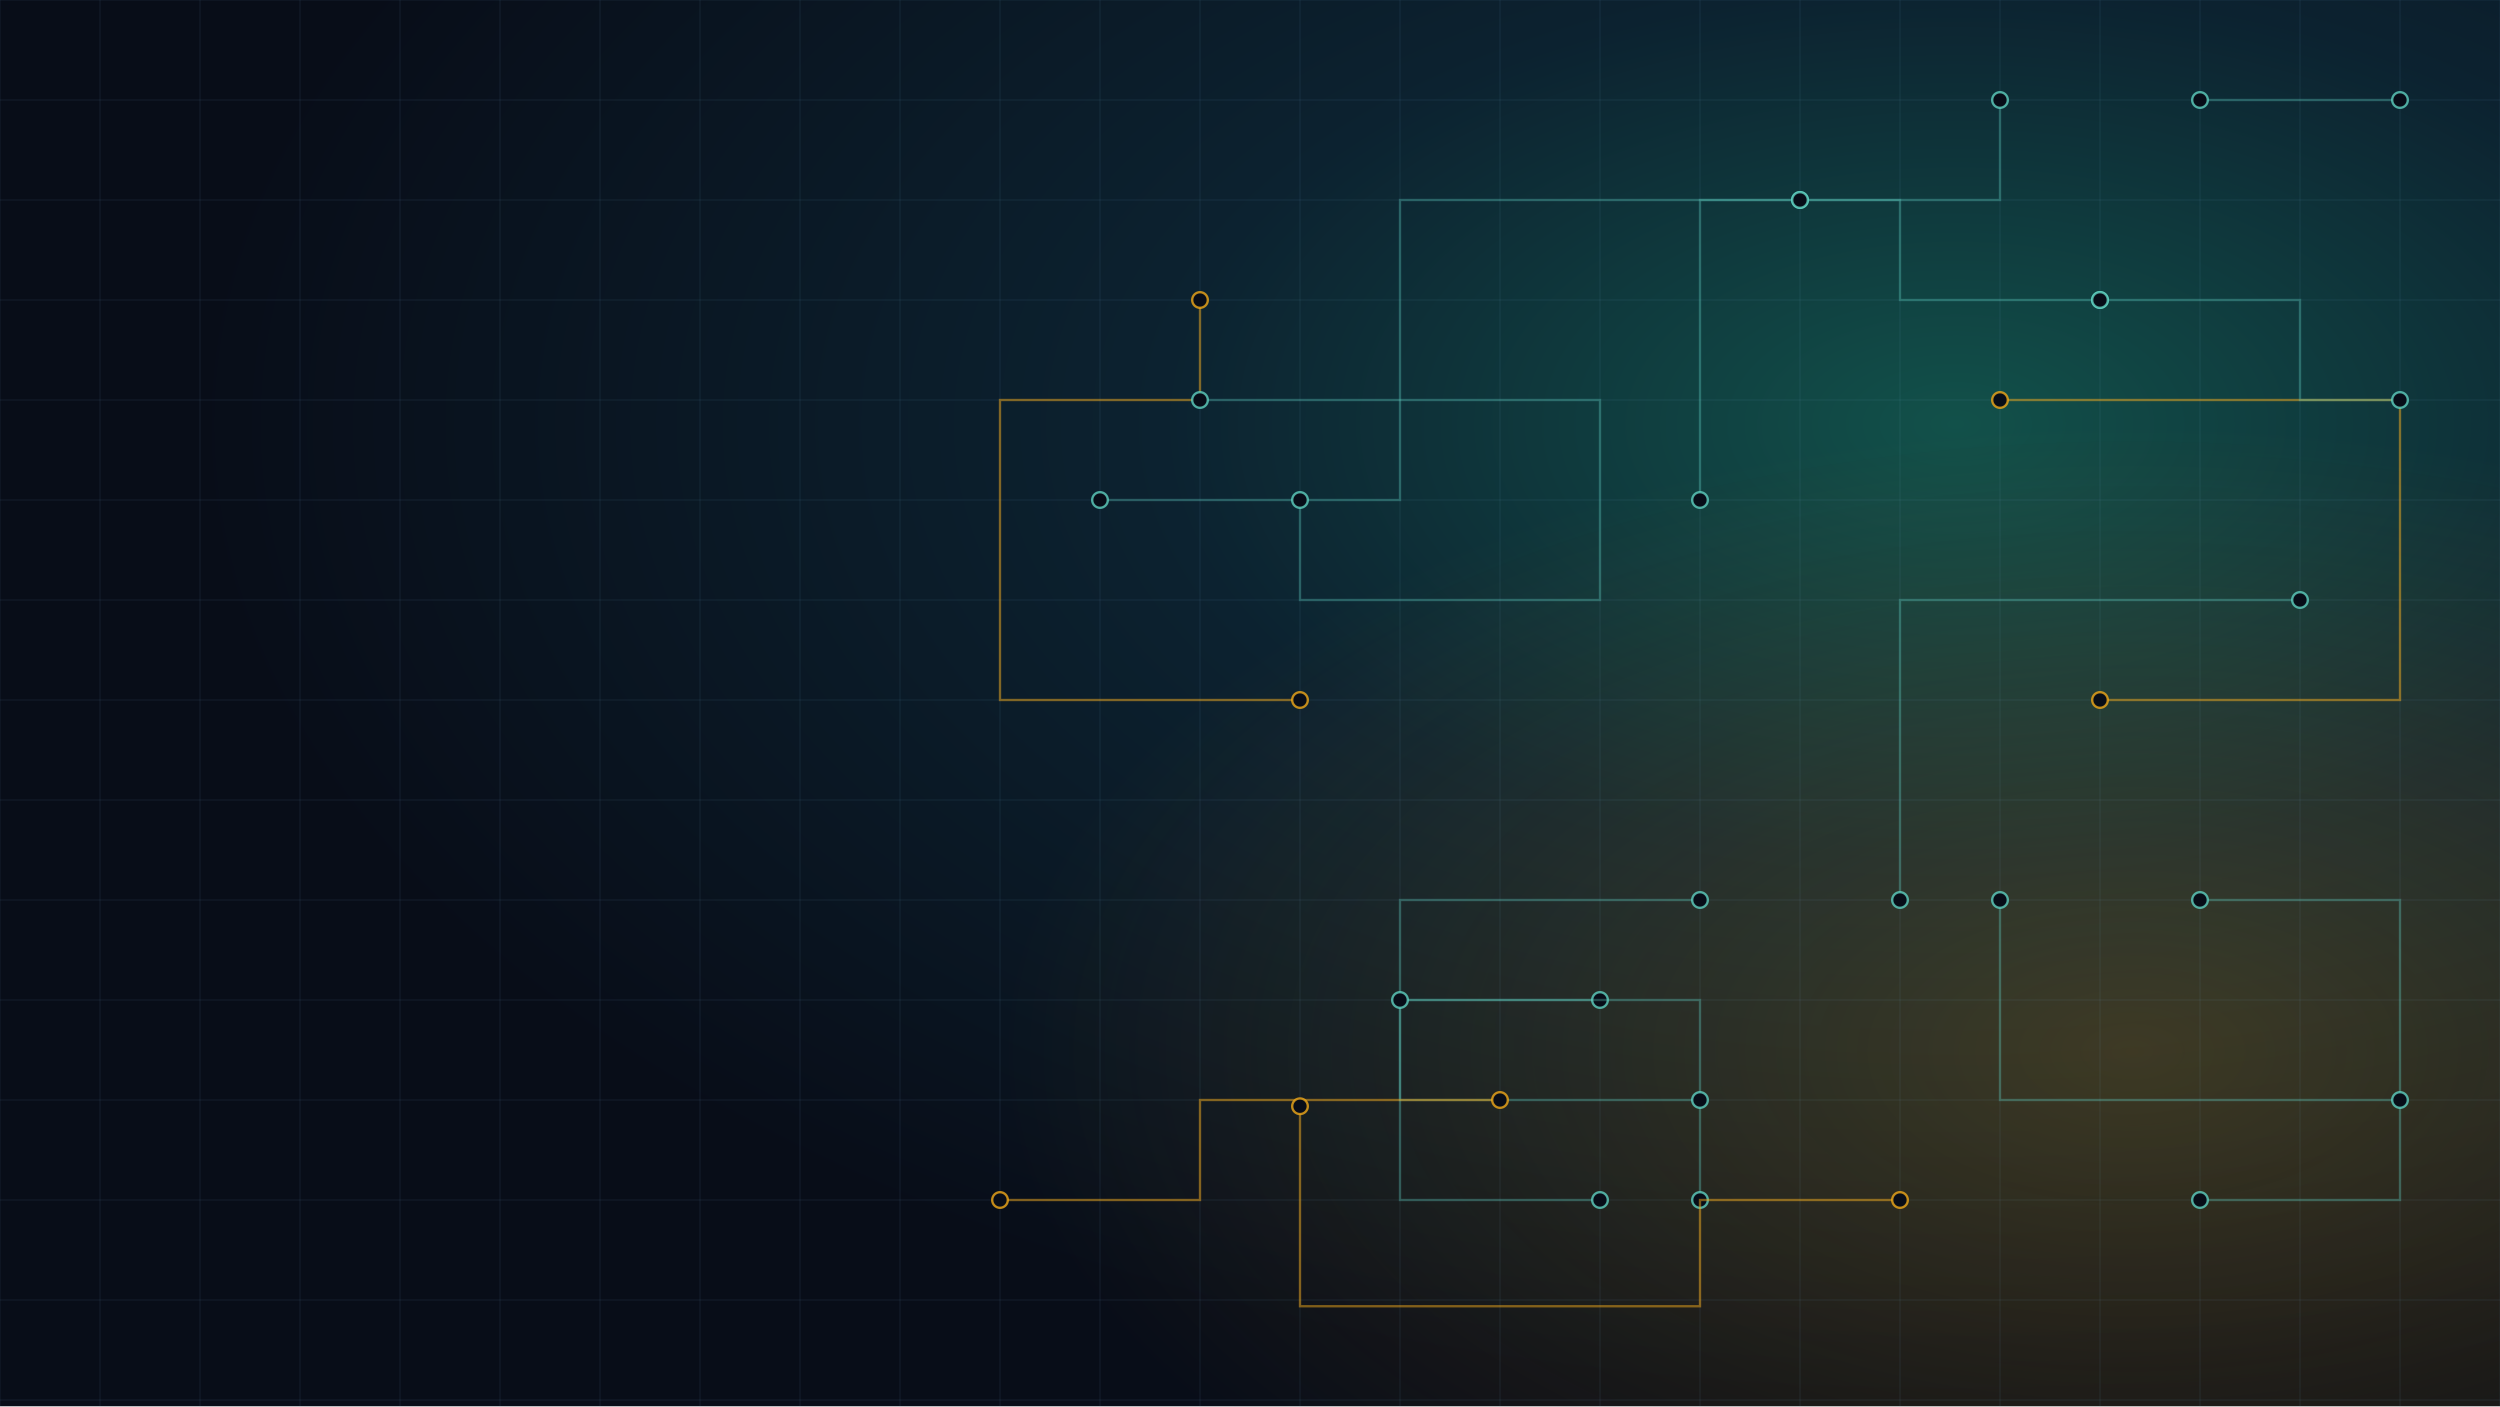
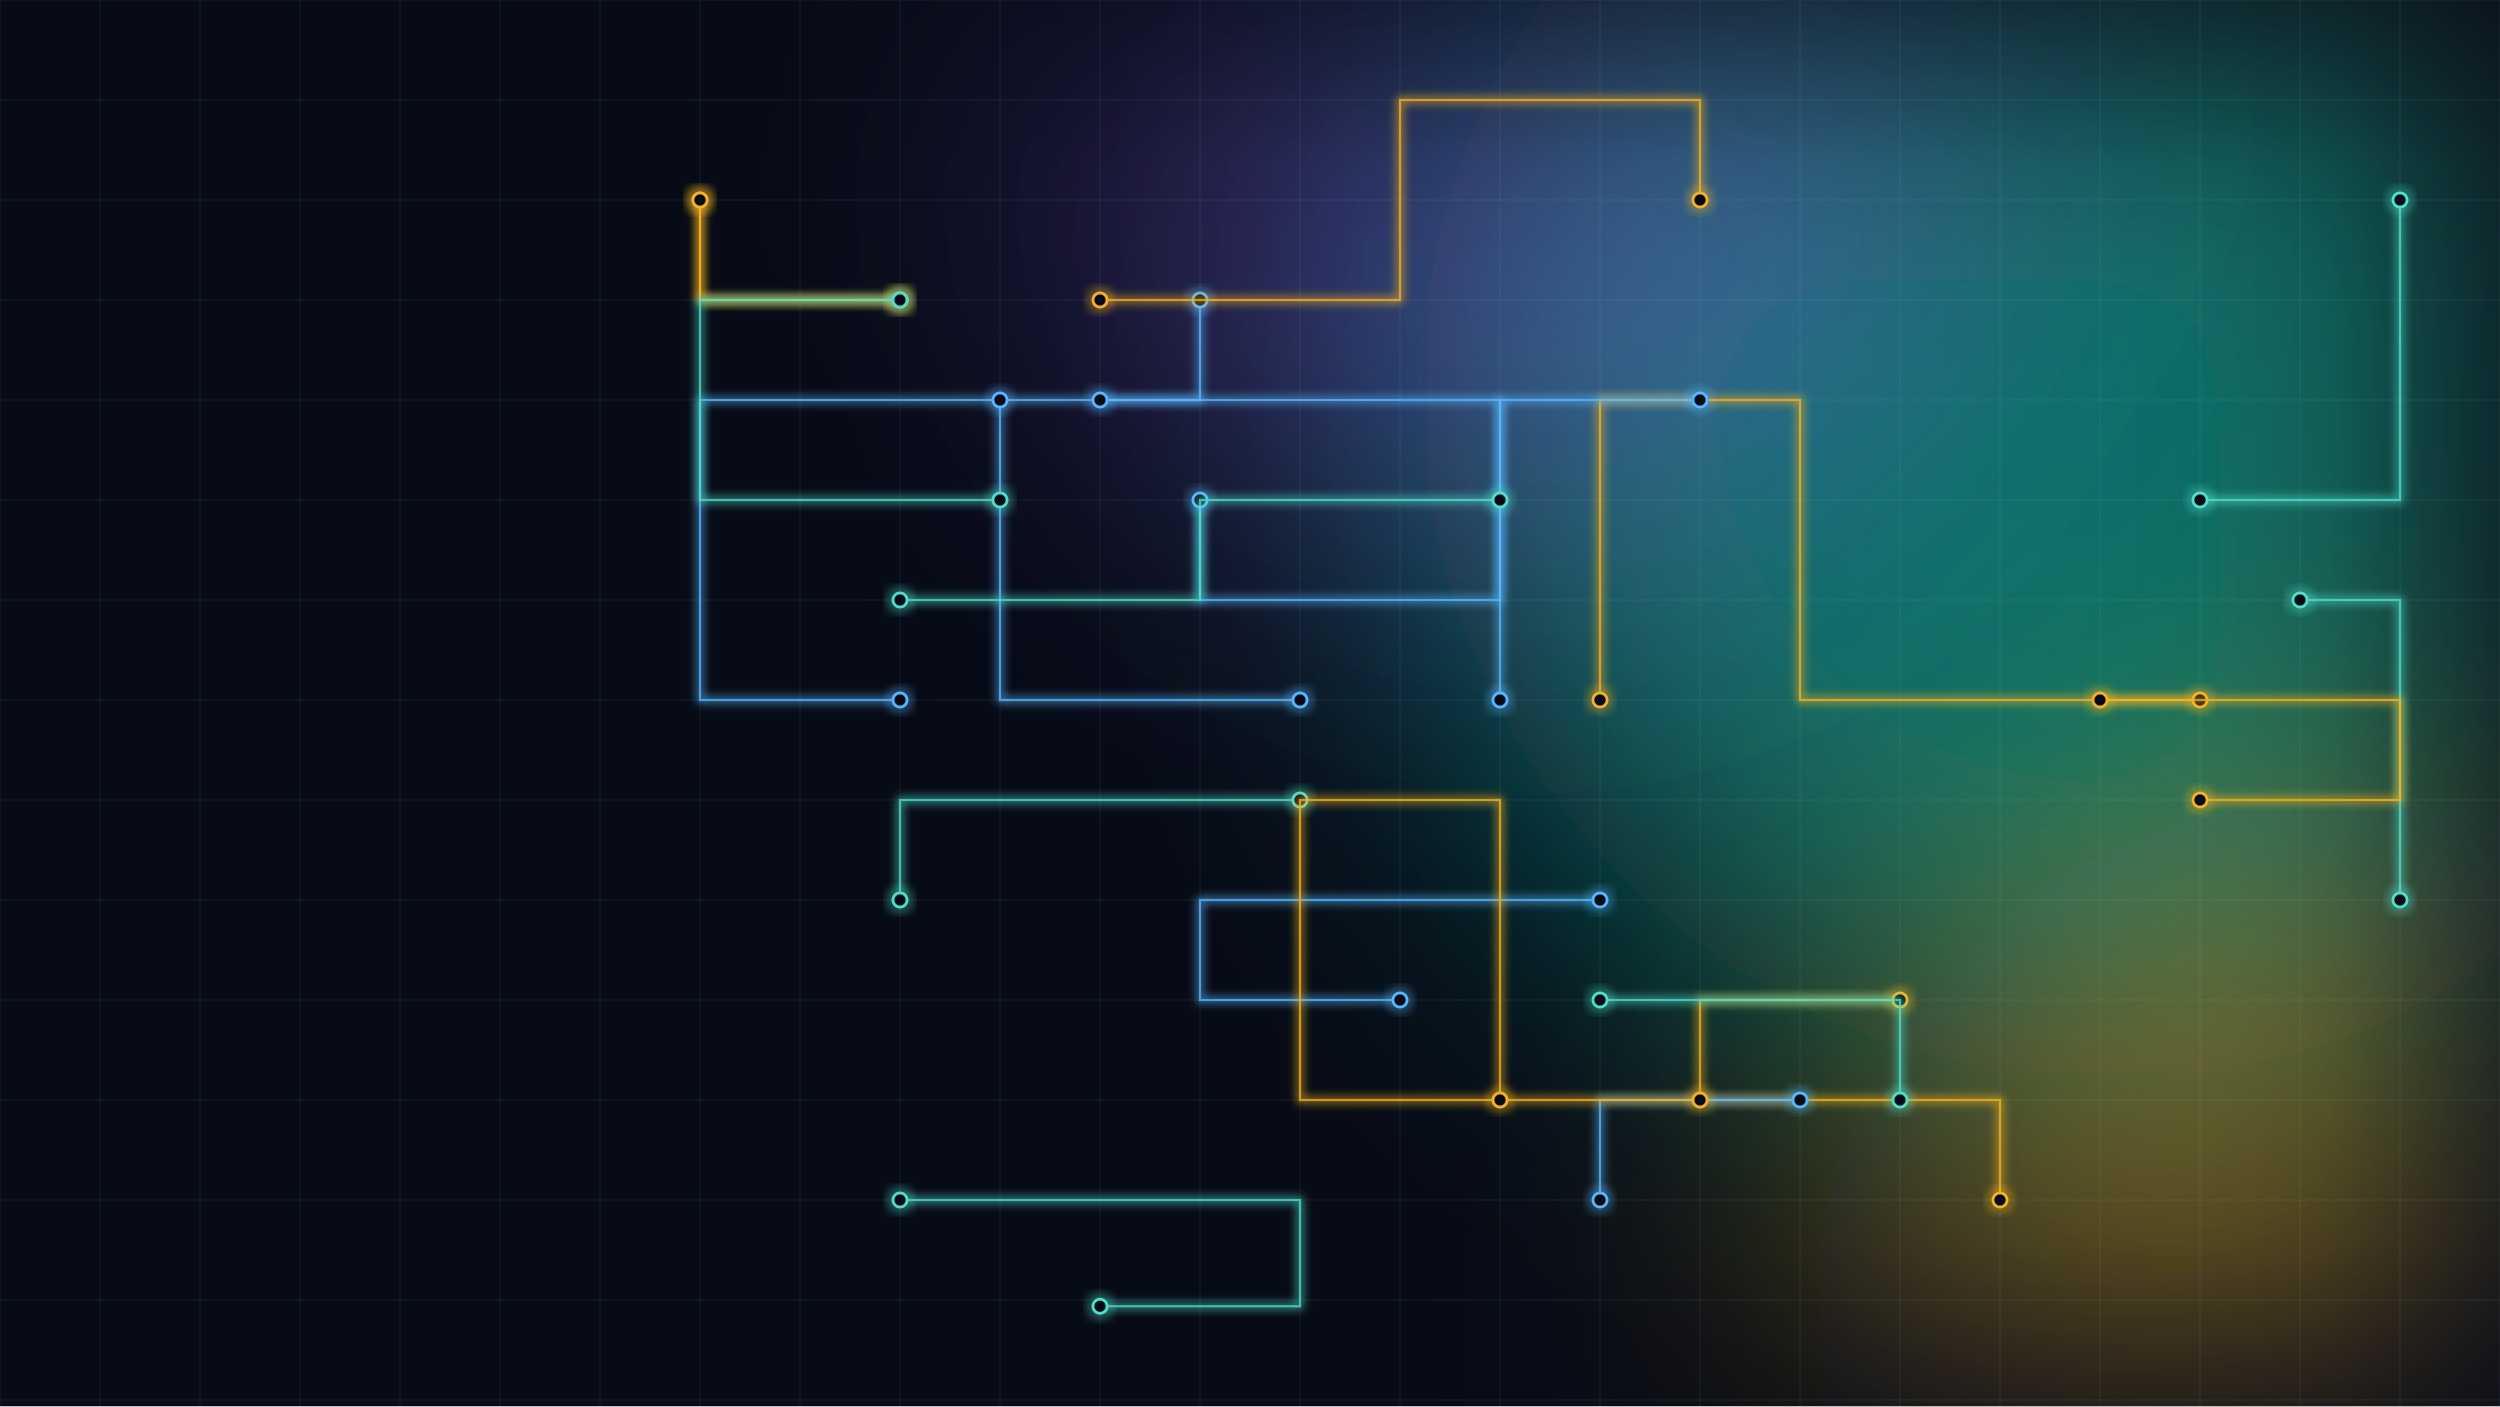
<svg xmlns="http://www.w3.org/2000/svg" viewBox="0 0 1600 900" preserveAspectRatio="xMidYMid slice">
  <defs>
-     <radialGradient id="g" cx="78%" cy="30%" r="70%">
-       <stop offset="0" stop-color="#12514a" />
-       <stop offset=".45" stop-color="#0c2230" />
-       <stop offset="1" stop-color="#080d18" />
-     </radialGradient>
-     <radialGradient id="a" cx="85%" cy="75%" r="45%">
-       <stop offset="0" stop-color="#f0a91a" stop-opacity=".22" />
-       <stop offset="1" stop-color="#f0a91a" stop-opacity="0" />
-     </radialGradient>
+     <filter id="b" x="-50%" y="-50%" width="200%" height="200%">
+       <feGaussianBlur stdDeviation="110" />
+     </filter>
+     <filter id="s">
+       <feGaussianBlur stdDeviation="3" />
+     </filter>
  </defs>
-   <rect width="1600" height="900" fill="url(#g)" />
-   <rect width="1600" height="900" fill="url(#a)" />
-   <path d="M0 0V900" stroke="#7fb8c9" stroke-opacity=".07" />
-   <path d="M64 0V900" stroke="#7fb8c9" stroke-opacity=".07" />
-   <path d="M128 0V900" stroke="#7fb8c9" stroke-opacity=".07" />
-   <path d="M192 0V900" stroke="#7fb8c9" stroke-opacity=".07" />
-   <path d="M256 0V900" stroke="#7fb8c9" stroke-opacity=".07" />
-   <path d="M320 0V900" stroke="#7fb8c9" stroke-opacity=".07" />
-   <path d="M384 0V900" stroke="#7fb8c9" stroke-opacity=".07" />
-   <path d="M448 0V900" stroke="#7fb8c9" stroke-opacity=".07" />
-   <path d="M512 0V900" stroke="#7fb8c9" stroke-opacity=".07" />
-   <path d="M576 0V900" stroke="#7fb8c9" stroke-opacity=".07" />
-   <path d="M640 0V900" stroke="#7fb8c9" stroke-opacity=".07" />
-   <path d="M704 0V900" stroke="#7fb8c9" stroke-opacity=".07" />
-   <path d="M768 0V900" stroke="#7fb8c9" stroke-opacity=".07" />
-   <path d="M832 0V900" stroke="#7fb8c9" stroke-opacity=".07" />
-   <path d="M896 0V900" stroke="#7fb8c9" stroke-opacity=".07" />
-   <path d="M960 0V900" stroke="#7fb8c9" stroke-opacity=".07" />
-   <path d="M1024 0V900" stroke="#7fb8c9" stroke-opacity=".07" />
-   <path d="M1088 0V900" stroke="#7fb8c9" stroke-opacity=".07" />
-   <path d="M1152 0V900" stroke="#7fb8c9" stroke-opacity=".07" />
-   <path d="M1216 0V900" stroke="#7fb8c9" stroke-opacity=".07" />
-   <path d="M1280 0V900" stroke="#7fb8c9" stroke-opacity=".07" />
-   <path d="M1344 0V900" stroke="#7fb8c9" stroke-opacity=".07" />
-   <path d="M1408 0V900" stroke="#7fb8c9" stroke-opacity=".07" />
-   <path d="M1472 0V900" stroke="#7fb8c9" stroke-opacity=".07" />
-   <path d="M1536 0V900" stroke="#7fb8c9" stroke-opacity=".07" />
-   <path d="M1600 0V900" stroke="#7fb8c9" stroke-opacity=".07" />
-   <path d="M0 0H1600" stroke="#7fb8c9" stroke-opacity=".07" />
-   <path d="M0 64H1600" stroke="#7fb8c9" stroke-opacity=".07" />
-   <path d="M0 128H1600" stroke="#7fb8c9" stroke-opacity=".07" />
-   <path d="M0 192H1600" stroke="#7fb8c9" stroke-opacity=".07" />
-   <path d="M0 256H1600" stroke="#7fb8c9" stroke-opacity=".07" />
-   <path d="M0 320H1600" stroke="#7fb8c9" stroke-opacity=".07" />
-   <path d="M0 384H1600" stroke="#7fb8c9" stroke-opacity=".07" />
-   <path d="M0 448H1600" stroke="#7fb8c9" stroke-opacity=".07" />
-   <path d="M0 512H1600" stroke="#7fb8c9" stroke-opacity=".07" />
-   <path d="M0 576H1600" stroke="#7fb8c9" stroke-opacity=".07" />
-   <path d="M0 640H1600" stroke="#7fb8c9" stroke-opacity=".07" />
-   <path d="M0 704H1600" stroke="#7fb8c9" stroke-opacity=".07" />
-   <path d="M0 768H1600" stroke="#7fb8c9" stroke-opacity=".07" />
-   <path d="M0 832H1600" stroke="#7fb8c9" stroke-opacity=".07" />
-   <path d="M0 896H1600" stroke="#7fb8c9" stroke-opacity=".07" />
-   <path d="M1344 448 L1536 448 L1536 256 L1280 256" fill="none" stroke="#f0a91a" stroke-opacity="0.5" stroke-width="1.5" />
-   <circle cx="1344" cy="448" r="5" fill="#080d18" stroke="#f0a91a" stroke-opacity=".8" stroke-width="1.5" />
-   <circle cx="1280" cy="256" r="5" fill="#080d18" stroke="#f0a91a" stroke-opacity=".8" stroke-width="1.5" />
-   <path d="M1024 768 L896 768 L896 576 L1088 576" fill="none" stroke="#5fd0c0" stroke-opacity="0.32" stroke-width="1.5" />
-   <circle cx="1024" cy="768" r="5" fill="#080d18" stroke="#5fd0c0" stroke-opacity=".8" stroke-width="1.5" />
-   <circle cx="1088" cy="576" r="5" fill="#080d18" stroke="#5fd0c0" stroke-opacity=".8" stroke-width="1.5" />
-   <path d="M1344 192 L1216 192 L1216 128 L1088 128 L1088 320" fill="none" stroke="#5fd0c0" stroke-opacity="0.32" stroke-width="1.5" />
-   <circle cx="1344" cy="192" r="5" fill="#080d18" stroke="#5fd0c0" stroke-opacity=".8" stroke-width="1.5" />
-   <circle cx="1088" cy="320" r="5" fill="#080d18" stroke="#5fd0c0" stroke-opacity=".8" stroke-width="1.5" />
-   <path d="M1024 640 L896 640 L896 704 L1088 704 L1088 768" fill="none" stroke="#5fd0c0" stroke-opacity="0.32" stroke-width="1.5" />
-   <circle cx="1024" cy="640" r="5" fill="#080d18" stroke="#5fd0c0" stroke-opacity=".8" stroke-width="1.5" />
-   <circle cx="1088" cy="768" r="5" fill="#080d18" stroke="#5fd0c0" stroke-opacity=".8" stroke-width="1.5" />
-   <path d="M896 640 L1088 640 L1088 704" fill="none" stroke="#5fd0c0" stroke-opacity="0.32" stroke-width="1.5" />
-   <circle cx="896" cy="640" r="5" fill="#080d18" stroke="#5fd0c0" stroke-opacity=".8" stroke-width="1.5" />
-   <circle cx="1088" cy="704" r="5" fill="#080d18" stroke="#5fd0c0" stroke-opacity=".8" stroke-width="1.5" />
-   <path d="M832 448 L640 448 L640 256 L768 256 L768 192" fill="none" stroke="#f0a91a" stroke-opacity="0.5" stroke-width="1.5" />
-   <circle cx="832" cy="448" r="5" fill="#080d18" stroke="#f0a91a" stroke-opacity=".8" stroke-width="1.5" />
-   <circle cx="768" cy="192" r="5" fill="#080d18" stroke="#f0a91a" stroke-opacity=".8" stroke-width="1.5" />
-   <path d="M1408 576 L1536 576 L1536 704 L1280 704 L1280 576" fill="none" stroke="#5fd0c0" stroke-opacity="0.32" stroke-width="1.5" />
-   <circle cx="1408" cy="576" r="5" fill="#080d18" stroke="#5fd0c0" stroke-opacity=".8" stroke-width="1.5" />
-   <circle cx="1280" cy="576" r="5" fill="#080d18" stroke="#5fd0c0" stroke-opacity=".8" stroke-width="1.5" />
-   <path d="M1152 128 L896 128 L896 320 L704 320" fill="none" stroke="#5fd0c0" stroke-opacity="0.32" stroke-width="1.5" />
-   <circle cx="1152" cy="128" r="5" fill="#080d18" stroke="#5fd0c0" stroke-opacity=".8" stroke-width="1.5" />
-   <circle cx="704" cy="320" r="5" fill="#080d18" stroke="#5fd0c0" stroke-opacity=".8" stroke-width="1.5" />
-   <path d="M1152 128 L1280 128 L1280 64" fill="none" stroke="#5fd0c0" stroke-opacity="0.32" stroke-width="1.5" />
-   <circle cx="1152" cy="128" r="5" fill="#080d18" stroke="#5fd0c0" stroke-opacity=".8" stroke-width="1.5" />
-   <circle cx="1280" cy="64" r="5" fill="#080d18" stroke="#5fd0c0" stroke-opacity=".8" stroke-width="1.5" />
-   <path d="M1344 192 L1472 192 L1472 256 L1536 256" fill="none" stroke="#5fd0c0" stroke-opacity="0.32" stroke-width="1.5" />
-   <circle cx="1344" cy="192" r="5" fill="#080d18" stroke="#5fd0c0" stroke-opacity=".8" stroke-width="1.5" />
-   <circle cx="1536" cy="256" r="5" fill="#080d18" stroke="#5fd0c0" stroke-opacity=".8" stroke-width="1.5" />
-   <path d="M960 704 L768 704 L768 768 L640 768" fill="none" stroke="#f0a91a" stroke-opacity="0.5" stroke-width="1.5" />
-   <circle cx="960" cy="704" r="5" fill="#080d18" stroke="#f0a91a" stroke-opacity=".8" stroke-width="1.5" />
-   <circle cx="640" cy="768" r="5" fill="#080d18" stroke="#f0a91a" stroke-opacity=".8" stroke-width="1.5" />
-   <path d="M1408 768 L1536 768 L1536 704" fill="none" stroke="#5fd0c0" stroke-opacity="0.32" stroke-width="1.5" />
-   <circle cx="1408" cy="768" r="5" fill="#080d18" stroke="#5fd0c0" stroke-opacity=".8" stroke-width="1.5" />
-   <circle cx="1536" cy="704" r="5" fill="#080d18" stroke="#5fd0c0" stroke-opacity=".8" stroke-width="1.5" />
-   <path d="M768 256 L1024 256 L1024 384 L832 384 L832 320" fill="none" stroke="#5fd0c0" stroke-opacity="0.32" stroke-width="1.5" />
-   <circle cx="768" cy="256" r="5" fill="#080d18" stroke="#5fd0c0" stroke-opacity=".8" stroke-width="1.5" />
-   <circle cx="832" cy="320" r="5" fill="#080d18" stroke="#5fd0c0" stroke-opacity=".8" stroke-width="1.5" />
-   <path d="M1408 64 L1536 64 L1536 64" fill="none" stroke="#5fd0c0" stroke-opacity="0.32" stroke-width="1.5" />
-   <circle cx="1408" cy="64" r="5" fill="#080d18" stroke="#5fd0c0" stroke-opacity=".8" stroke-width="1.5" />
-   <circle cx="1536" cy="64" r="5" fill="#080d18" stroke="#5fd0c0" stroke-opacity=".8" stroke-width="1.5" />
-   <path d="M1472 384 L1216 384 L1216 576" fill="none" stroke="#5fd0c0" stroke-opacity="0.32" stroke-width="1.5" />
-   <circle cx="1472" cy="384" r="5" fill="#080d18" stroke="#5fd0c0" stroke-opacity=".8" stroke-width="1.5" />
-   <circle cx="1216" cy="576" r="5" fill="#080d18" stroke="#5fd0c0" stroke-opacity=".8" stroke-width="1.5" />
-   <path d="M1216 768 L1088 768 L1088 836 L832 836 L832 708" fill="none" stroke="#f0a91a" stroke-opacity="0.5" stroke-width="1.5" />
-   <circle cx="1216" cy="768" r="5" fill="#080d18" stroke="#f0a91a" stroke-opacity=".8" stroke-width="1.5" />
-   <circle cx="832" cy="708" r="5" fill="#080d18" stroke="#f0a91a" stroke-opacity=".8" stroke-width="1.5" />
+   <rect width="1600" height="900" fill="#070b16" />
+   <circle cx="1350" cy="250" r="440" fill="#0f9a86" fill-opacity="0.7" filter="url(#b)" />
+   <circle cx="980" cy="60" r="300" fill="#8b5cf6" fill-opacity="0.35" filter="url(#b)" />
+   <circle cx="1500" cy="850" r="340" fill="#f5a81a" fill-opacity="0.42" filter="url(#b)" />
+   <path d="M0 0V900" stroke="#9fd8e6" stroke-opacity=".06" />
+   <path d="M64 0V900" stroke="#9fd8e6" stroke-opacity=".06" />
+   <path d="M128 0V900" stroke="#9fd8e6" stroke-opacity=".06" />
+   <path d="M192 0V900" stroke="#9fd8e6" stroke-opacity=".06" />
+   <path d="M256 0V900" stroke="#9fd8e6" stroke-opacity=".06" />
+   <path d="M320 0V900" stroke="#9fd8e6" stroke-opacity=".06" />
+   <path d="M384 0V900" stroke="#9fd8e6" stroke-opacity=".06" />
+   <path d="M448 0V900" stroke="#9fd8e6" stroke-opacity=".06" />
+   <path d="M512 0V900" stroke="#9fd8e6" stroke-opacity=".06" />
+   <path d="M576 0V900" stroke="#9fd8e6" stroke-opacity=".06" />
+   <path d="M640 0V900" stroke="#9fd8e6" stroke-opacity=".06" />
+   <path d="M704 0V900" stroke="#9fd8e6" stroke-opacity=".06" />
+   <path d="M768 0V900" stroke="#9fd8e6" stroke-opacity=".06" />
+   <path d="M832 0V900" stroke="#9fd8e6" stroke-opacity=".06" />
+   <path d="M896 0V900" stroke="#9fd8e6" stroke-opacity=".06" />
+   <path d="M960 0V900" stroke="#9fd8e6" stroke-opacity=".06" />
+   <path d="M1024 0V900" stroke="#9fd8e6" stroke-opacity=".06" />
+   <path d="M1088 0V900" stroke="#9fd8e6" stroke-opacity=".06" />
+   <path d="M1152 0V900" stroke="#9fd8e6" stroke-opacity=".06" />
+   <path d="M1216 0V900" stroke="#9fd8e6" stroke-opacity=".06" />
+   <path d="M1280 0V900" stroke="#9fd8e6" stroke-opacity=".06" />
+   <path d="M1344 0V900" stroke="#9fd8e6" stroke-opacity=".06" />
+   <path d="M1408 0V900" stroke="#9fd8e6" stroke-opacity=".06" />
+   <path d="M1472 0V900" stroke="#9fd8e6" stroke-opacity=".06" />
+   <path d="M1536 0V900" stroke="#9fd8e6" stroke-opacity=".06" />
+   <path d="M1600 0V900" stroke="#9fd8e6" stroke-opacity=".06" />
+   <path d="M0 0H1600" stroke="#9fd8e6" stroke-opacity=".06" />
+   <path d="M0 64H1600" stroke="#9fd8e6" stroke-opacity=".06" />
+   <path d="M0 128H1600" stroke="#9fd8e6" stroke-opacity=".06" />
+   <path d="M0 192H1600" stroke="#9fd8e6" stroke-opacity=".06" />
+   <path d="M0 256H1600" stroke="#9fd8e6" stroke-opacity=".06" />
+   <path d="M0 320H1600" stroke="#9fd8e6" stroke-opacity=".06" />
+   <path d="M0 384H1600" stroke="#9fd8e6" stroke-opacity=".06" />
+   <path d="M0 448H1600" stroke="#9fd8e6" stroke-opacity=".06" />
+   <path d="M0 512H1600" stroke="#9fd8e6" stroke-opacity=".06" />
+   <path d="M0 576H1600" stroke="#9fd8e6" stroke-opacity=".06" />
+   <path d="M0 640H1600" stroke="#9fd8e6" stroke-opacity=".06" />
+   <path d="M0 704H1600" stroke="#9fd8e6" stroke-opacity=".06" />
+   <path d="M0 768H1600" stroke="#9fd8e6" stroke-opacity=".06" />
+   <path d="M0 832H1600" stroke="#9fd8e6" stroke-opacity=".06" />
+   <path d="M0 896H1600" stroke="#9fd8e6" stroke-opacity=".06" />
+   <path d="M1408 448 L1152 448 L1152 256 L1024 256 L1024 448" fill="none" stroke="#f5b324" stroke-opacity=".9" stroke-width="3" filter="url(#s)" />
+   <path d="M1408 448 L1152 448 L1152 256 L1024 256 L1024 448" fill="none" stroke="#f5b324" stroke-opacity=".75" stroke-width="1.4" />
+   <circle cx="1408" cy="448" r="9" fill="#f5b324" fill-opacity=".35" filter="url(#s)" />
+   <circle cx="1408" cy="448" r="4.5" fill="#070b16" stroke="#f5b324" stroke-width="1.8" />
+   <circle cx="1024" cy="448" r="9" fill="#f5b324" fill-opacity=".35" filter="url(#s)" />
+   <circle cx="1024" cy="448" r="4.5" fill="#070b16" stroke="#f5b324" stroke-width="1.8" />
+   <path d="M1472 384 L1536 384 L1536 576" fill="none" stroke="#4fe0cc" stroke-opacity=".9" stroke-width="3" filter="url(#s)" />
+   <path d="M1472 384 L1536 384 L1536 576" fill="none" stroke="#4fe0cc" stroke-opacity=".75" stroke-width="1.4" />
+   <circle cx="1472" cy="384" r="9" fill="#4fe0cc" fill-opacity=".35" filter="url(#s)" />
+   <circle cx="1472" cy="384" r="4.5" fill="#070b16" stroke="#4fe0cc" stroke-width="1.8" />
+   <circle cx="1536" cy="576" r="9" fill="#4fe0cc" fill-opacity=".35" filter="url(#s)" />
+   <circle cx="1536" cy="576" r="4.5" fill="#070b16" stroke="#4fe0cc" stroke-width="1.8" />
+   <path d="M896 640 L768 640 L768 576 L1024 576" fill="none" stroke="#58b8ff" stroke-opacity=".9" stroke-width="3" filter="url(#s)" />
+   <path d="M896 640 L768 640 L768 576 L1024 576" fill="none" stroke="#58b8ff" stroke-opacity=".75" stroke-width="1.4" />
+   <circle cx="896" cy="640" r="9" fill="#58b8ff" fill-opacity=".35" filter="url(#s)" />
+   <circle cx="896" cy="640" r="4.5" fill="#070b16" stroke="#58b8ff" stroke-width="1.8" />
+   <circle cx="1024" cy="576" r="9" fill="#58b8ff" fill-opacity=".35" filter="url(#s)" />
+   <circle cx="1024" cy="576" r="4.5" fill="#070b16" stroke="#58b8ff" stroke-width="1.8" />
+   <path d="M1216 640 L1088 640 L1088 704 L1280 704 L1280 768" fill="none" stroke="#f5b324" stroke-opacity=".9" stroke-width="3" filter="url(#s)" />
+   <path d="M1216 640 L1088 640 L1088 704 L1280 704 L1280 768" fill="none" stroke="#f5b324" stroke-opacity=".75" stroke-width="1.4" />
+   <circle cx="1216" cy="640" r="9" fill="#f5b324" fill-opacity=".35" filter="url(#s)" />
+   <circle cx="1216" cy="640" r="4.5" fill="#070b16" stroke="#f5b324" stroke-width="1.8" />
+   <circle cx="1280" cy="768" r="9" fill="#f5b324" fill-opacity=".35" filter="url(#s)" />
+   <circle cx="1280" cy="768" r="4.5" fill="#070b16" stroke="#f5b324" stroke-width="1.8" />
+   <path d="M1024 640 L1216 640 L1216 704" fill="none" stroke="#4fe0cc" stroke-opacity=".9" stroke-width="3" filter="url(#s)" />
+   <path d="M1024 640 L1216 640 L1216 704" fill="none" stroke="#4fe0cc" stroke-opacity=".75" stroke-width="1.4" />
+   <circle cx="1024" cy="640" r="9" fill="#4fe0cc" fill-opacity=".35" filter="url(#s)" />
+   <circle cx="1024" cy="640" r="4.5" fill="#070b16" stroke="#4fe0cc" stroke-width="1.8" />
+   <circle cx="1216" cy="704" r="9" fill="#4fe0cc" fill-opacity=".35" filter="url(#s)" />
+   <circle cx="1216" cy="704" r="4.5" fill="#070b16" stroke="#4fe0cc" stroke-width="1.8" />
+   <path d="M832 448 L640 448 L640 256 L768 256 L768 192" fill="none" stroke="#58b8ff" stroke-opacity=".9" stroke-width="3" filter="url(#s)" />
+   <path d="M832 448 L640 448 L640 256 L768 256 L768 192" fill="none" stroke="#58b8ff" stroke-opacity=".75" stroke-width="1.4" />
+   <circle cx="832" cy="448" r="9" fill="#58b8ff" fill-opacity=".35" filter="url(#s)" />
+   <circle cx="832" cy="448" r="4.5" fill="#070b16" stroke="#58b8ff" stroke-width="1.8" />
+   <circle cx="768" cy="192" r="9" fill="#58b8ff" fill-opacity=".35" filter="url(#s)" />
+   <circle cx="768" cy="192" r="4.5" fill="#070b16" stroke="#58b8ff" stroke-width="1.8" />
+   <path d="M576 192 L448 192 L448 128 L448 128" fill="none" stroke="#f5b324" stroke-opacity=".9" stroke-width="3" filter="url(#s)" />
+   <path d="M576 192 L448 192 L448 128 L448 128" fill="none" stroke="#f5b324" stroke-opacity=".75" stroke-width="1.4" />
+   <circle cx="576" cy="192" r="9" fill="#f5b324" fill-opacity=".35" filter="url(#s)" />
+   <circle cx="576" cy="192" r="4.5" fill="#070b16" stroke="#f5b324" stroke-width="1.8" />
+   <circle cx="448" cy="128" r="9" fill="#f5b324" fill-opacity=".35" filter="url(#s)" />
+   <circle cx="448" cy="128" r="4.5" fill="#070b16" stroke="#f5b324" stroke-width="1.8" />
+   <path d="M832 512 L576 512 L576 576" fill="none" stroke="#4fe0cc" stroke-opacity=".9" stroke-width="3" filter="url(#s)" />
+   <path d="M832 512 L576 512 L576 576" fill="none" stroke="#4fe0cc" stroke-opacity=".75" stroke-width="1.4" />
+   <circle cx="832" cy="512" r="9" fill="#4fe0cc" fill-opacity=".35" filter="url(#s)" />
+   <circle cx="832" cy="512" r="4.5" fill="#070b16" stroke="#4fe0cc" stroke-width="1.8" />
+   <circle cx="576" cy="576" r="9" fill="#4fe0cc" fill-opacity=".35" filter="url(#s)" />
+   <circle cx="576" cy="576" r="4.5" fill="#070b16" stroke="#4fe0cc" stroke-width="1.8" />
+   <path d="M1152 704 L1024 704 L1024 768" fill="none" stroke="#58b8ff" stroke-opacity=".9" stroke-width="3" filter="url(#s)" />
+   <path d="M1152 704 L1024 704 L1024 768" fill="none" stroke="#58b8ff" stroke-opacity=".75" stroke-width="1.4" />
+   <circle cx="1152" cy="704" r="9" fill="#58b8ff" fill-opacity=".35" filter="url(#s)" />
+   <circle cx="1152" cy="704" r="4.5" fill="#070b16" stroke="#58b8ff" stroke-width="1.8" />
+   <circle cx="1024" cy="768" r="9" fill="#58b8ff" fill-opacity=".35" filter="url(#s)" />
+   <circle cx="1024" cy="768" r="4.5" fill="#070b16" stroke="#58b8ff" stroke-width="1.8" />
+   <path d="M1408 512 L1536 512 L1536 448 L1344 448" fill="none" stroke="#f5b324" stroke-opacity=".9" stroke-width="3" filter="url(#s)" />
+   <path d="M1408 512 L1536 512 L1536 448 L1344 448" fill="none" stroke="#f5b324" stroke-opacity=".75" stroke-width="1.4" />
+   <circle cx="1408" cy="512" r="9" fill="#f5b324" fill-opacity=".35" filter="url(#s)" />
+   <circle cx="1408" cy="512" r="4.5" fill="#070b16" stroke="#f5b324" stroke-width="1.8" />
+   <circle cx="1344" cy="448" r="9" fill="#f5b324" fill-opacity=".35" filter="url(#s)" />
+   <circle cx="1344" cy="448" r="4.5" fill="#070b16" stroke="#f5b324" stroke-width="1.8" />
+   <path d="M1408 320 L1536 320 L1536 192 L1536 192 L1536 128" fill="none" stroke="#4fe0cc" stroke-opacity=".9" stroke-width="3" filter="url(#s)" />
+   <path d="M1408 320 L1536 320 L1536 192 L1536 192 L1536 128" fill="none" stroke="#4fe0cc" stroke-opacity=".75" stroke-width="1.4" />
+   <circle cx="1408" cy="320" r="9" fill="#4fe0cc" fill-opacity=".35" filter="url(#s)" />
+   <circle cx="1408" cy="320" r="4.5" fill="#070b16" stroke="#4fe0cc" stroke-width="1.8" />
+   <circle cx="1536" cy="128" r="9" fill="#4fe0cc" fill-opacity=".35" filter="url(#s)" />
+   <circle cx="1536" cy="128" r="4.5" fill="#070b16" stroke="#4fe0cc" stroke-width="1.8" />
+   <path d="M704 256 L960 256 L960 384 L768 384 L768 320" fill="none" stroke="#58b8ff" stroke-opacity=".9" stroke-width="3" filter="url(#s)" />
+   <path d="M704 256 L960 256 L960 384 L768 384 L768 320" fill="none" stroke="#58b8ff" stroke-opacity=".75" stroke-width="1.4" />
+   <circle cx="704" cy="256" r="9" fill="#58b8ff" fill-opacity=".35" filter="url(#s)" />
+   <circle cx="704" cy="256" r="4.5" fill="#070b16" stroke="#58b8ff" stroke-width="1.8" />
+   <circle cx="768" cy="320" r="9" fill="#58b8ff" fill-opacity=".35" filter="url(#s)" />
+   <circle cx="768" cy="320" r="4.5" fill="#070b16" stroke="#58b8ff" stroke-width="1.8" />
+   <path d="M576 192 L448 192 L448 128 L448 128" fill="none" stroke="#f5b324" stroke-opacity=".9" stroke-width="3" filter="url(#s)" />
+   <path d="M576 192 L448 192 L448 128 L448 128" fill="none" stroke="#f5b324" stroke-opacity=".75" stroke-width="1.4" />
+   <circle cx="576" cy="192" r="9" fill="#f5b324" fill-opacity=".35" filter="url(#s)" />
+   <circle cx="576" cy="192" r="4.5" fill="#070b16" stroke="#f5b324" stroke-width="1.8" />
+   <circle cx="448" cy="128" r="9" fill="#f5b324" fill-opacity=".35" filter="url(#s)" />
+   <circle cx="448" cy="128" r="4.5" fill="#070b16" stroke="#f5b324" stroke-width="1.8" />
+   <path d="M576 768 L832 768 L832 836 L704 836 L704 836" fill="none" stroke="#4fe0cc" stroke-opacity=".9" stroke-width="3" filter="url(#s)" />
+   <path d="M576 768 L832 768 L832 836 L704 836 L704 836" fill="none" stroke="#4fe0cc" stroke-opacity=".75" stroke-width="1.4" />
+   <circle cx="576" cy="768" r="9" fill="#4fe0cc" fill-opacity=".35" filter="url(#s)" />
+   <circle cx="576" cy="768" r="4.5" fill="#070b16" stroke="#4fe0cc" stroke-width="1.8" />
+   <circle cx="704" cy="836" r="9" fill="#4fe0cc" fill-opacity=".35" filter="url(#s)" />
+   <circle cx="704" cy="836" r="4.5" fill="#070b16" stroke="#4fe0cc" stroke-width="1.8" />
+   <path d="M640 256 L448 256 L448 448 L576 448" fill="none" stroke="#58b8ff" stroke-opacity=".9" stroke-width="3" filter="url(#s)" />
+   <path d="M640 256 L448 256 L448 448 L576 448" fill="none" stroke="#58b8ff" stroke-opacity=".75" stroke-width="1.4" />
+   <circle cx="640" cy="256" r="9" fill="#58b8ff" fill-opacity=".35" filter="url(#s)" />
+   <circle cx="640" cy="256" r="4.5" fill="#070b16" stroke="#58b8ff" stroke-width="1.8" />
+   <circle cx="576" cy="448" r="9" fill="#58b8ff" fill-opacity=".35" filter="url(#s)" />
+   <circle cx="576" cy="448" r="4.5" fill="#070b16" stroke="#58b8ff" stroke-width="1.8" />
+   <path d="M704 192 L896 192 L896 64 L1088 64 L1088 128" fill="none" stroke="#f5b324" stroke-opacity=".9" stroke-width="3" filter="url(#s)" />
+   <path d="M704 192 L896 192 L896 64 L1088 64 L1088 128" fill="none" stroke="#f5b324" stroke-opacity=".75" stroke-width="1.4" />
+   <circle cx="704" cy="192" r="9" fill="#f5b324" fill-opacity=".35" filter="url(#s)" />
+   <circle cx="704" cy="192" r="4.5" fill="#070b16" stroke="#f5b324" stroke-width="1.8" />
+   <circle cx="1088" cy="128" r="9" fill="#f5b324" fill-opacity=".35" filter="url(#s)" />
+   <circle cx="1088" cy="128" r="4.5" fill="#070b16" stroke="#f5b324" stroke-width="1.8" />
+   <path d="M576 192 L448 192 L448 320 L640 320" fill="none" stroke="#4fe0cc" stroke-opacity=".9" stroke-width="3" filter="url(#s)" />
+   <path d="M576 192 L448 192 L448 320 L640 320" fill="none" stroke="#4fe0cc" stroke-opacity=".75" stroke-width="1.4" />
+   <circle cx="576" cy="192" r="9" fill="#4fe0cc" fill-opacity=".35" filter="url(#s)" />
+   <circle cx="576" cy="192" r="4.5" fill="#070b16" stroke="#4fe0cc" stroke-width="1.8" />
+   <circle cx="640" cy="320" r="9" fill="#4fe0cc" fill-opacity=".35" filter="url(#s)" />
+   <circle cx="640" cy="320" r="4.5" fill="#070b16" stroke="#4fe0cc" stroke-width="1.8" />
+   <path d="M1088 256 L960 256 L960 448" fill="none" stroke="#58b8ff" stroke-opacity=".9" stroke-width="3" filter="url(#s)" />
+   <path d="M1088 256 L960 256 L960 448" fill="none" stroke="#58b8ff" stroke-opacity=".75" stroke-width="1.4" />
+   <circle cx="1088" cy="256" r="9" fill="#58b8ff" fill-opacity=".35" filter="url(#s)" />
+   <circle cx="1088" cy="256" r="4.5" fill="#070b16" stroke="#58b8ff" stroke-width="1.8" />
+   <circle cx="960" cy="448" r="9" fill="#58b8ff" fill-opacity=".35" filter="url(#s)" />
+   <circle cx="960" cy="448" r="4.5" fill="#070b16" stroke="#58b8ff" stroke-width="1.8" />
+   <path d="M1088 704 L832 704 L832 512 L960 512 L960 704" fill="none" stroke="#f5b324" stroke-opacity=".9" stroke-width="3" filter="url(#s)" />
+   <path d="M1088 704 L832 704 L832 512 L960 512 L960 704" fill="none" stroke="#f5b324" stroke-opacity=".75" stroke-width="1.4" />
+   <circle cx="1088" cy="704" r="9" fill="#f5b324" fill-opacity=".35" filter="url(#s)" />
+   <circle cx="1088" cy="704" r="4.5" fill="#070b16" stroke="#f5b324" stroke-width="1.8" />
+   <circle cx="960" cy="704" r="9" fill="#f5b324" fill-opacity=".35" filter="url(#s)" />
+   <circle cx="960" cy="704" r="4.5" fill="#070b16" stroke="#f5b324" stroke-width="1.8" />
+   <path d="M960 320 L768 320 L768 384 L576 384" fill="none" stroke="#4fe0cc" stroke-opacity=".9" stroke-width="3" filter="url(#s)" />
+   <path d="M960 320 L768 320 L768 384 L576 384" fill="none" stroke="#4fe0cc" stroke-opacity=".75" stroke-width="1.4" />
+   <circle cx="960" cy="320" r="9" fill="#4fe0cc" fill-opacity=".35" filter="url(#s)" />
+   <circle cx="960" cy="320" r="4.5" fill="#070b16" stroke="#4fe0cc" stroke-width="1.8" />
+   <circle cx="576" cy="384" r="9" fill="#4fe0cc" fill-opacity=".35" filter="url(#s)" />
+   <circle cx="576" cy="384" r="4.5" fill="#070b16" stroke="#4fe0cc" stroke-width="1.8" />
</svg>
